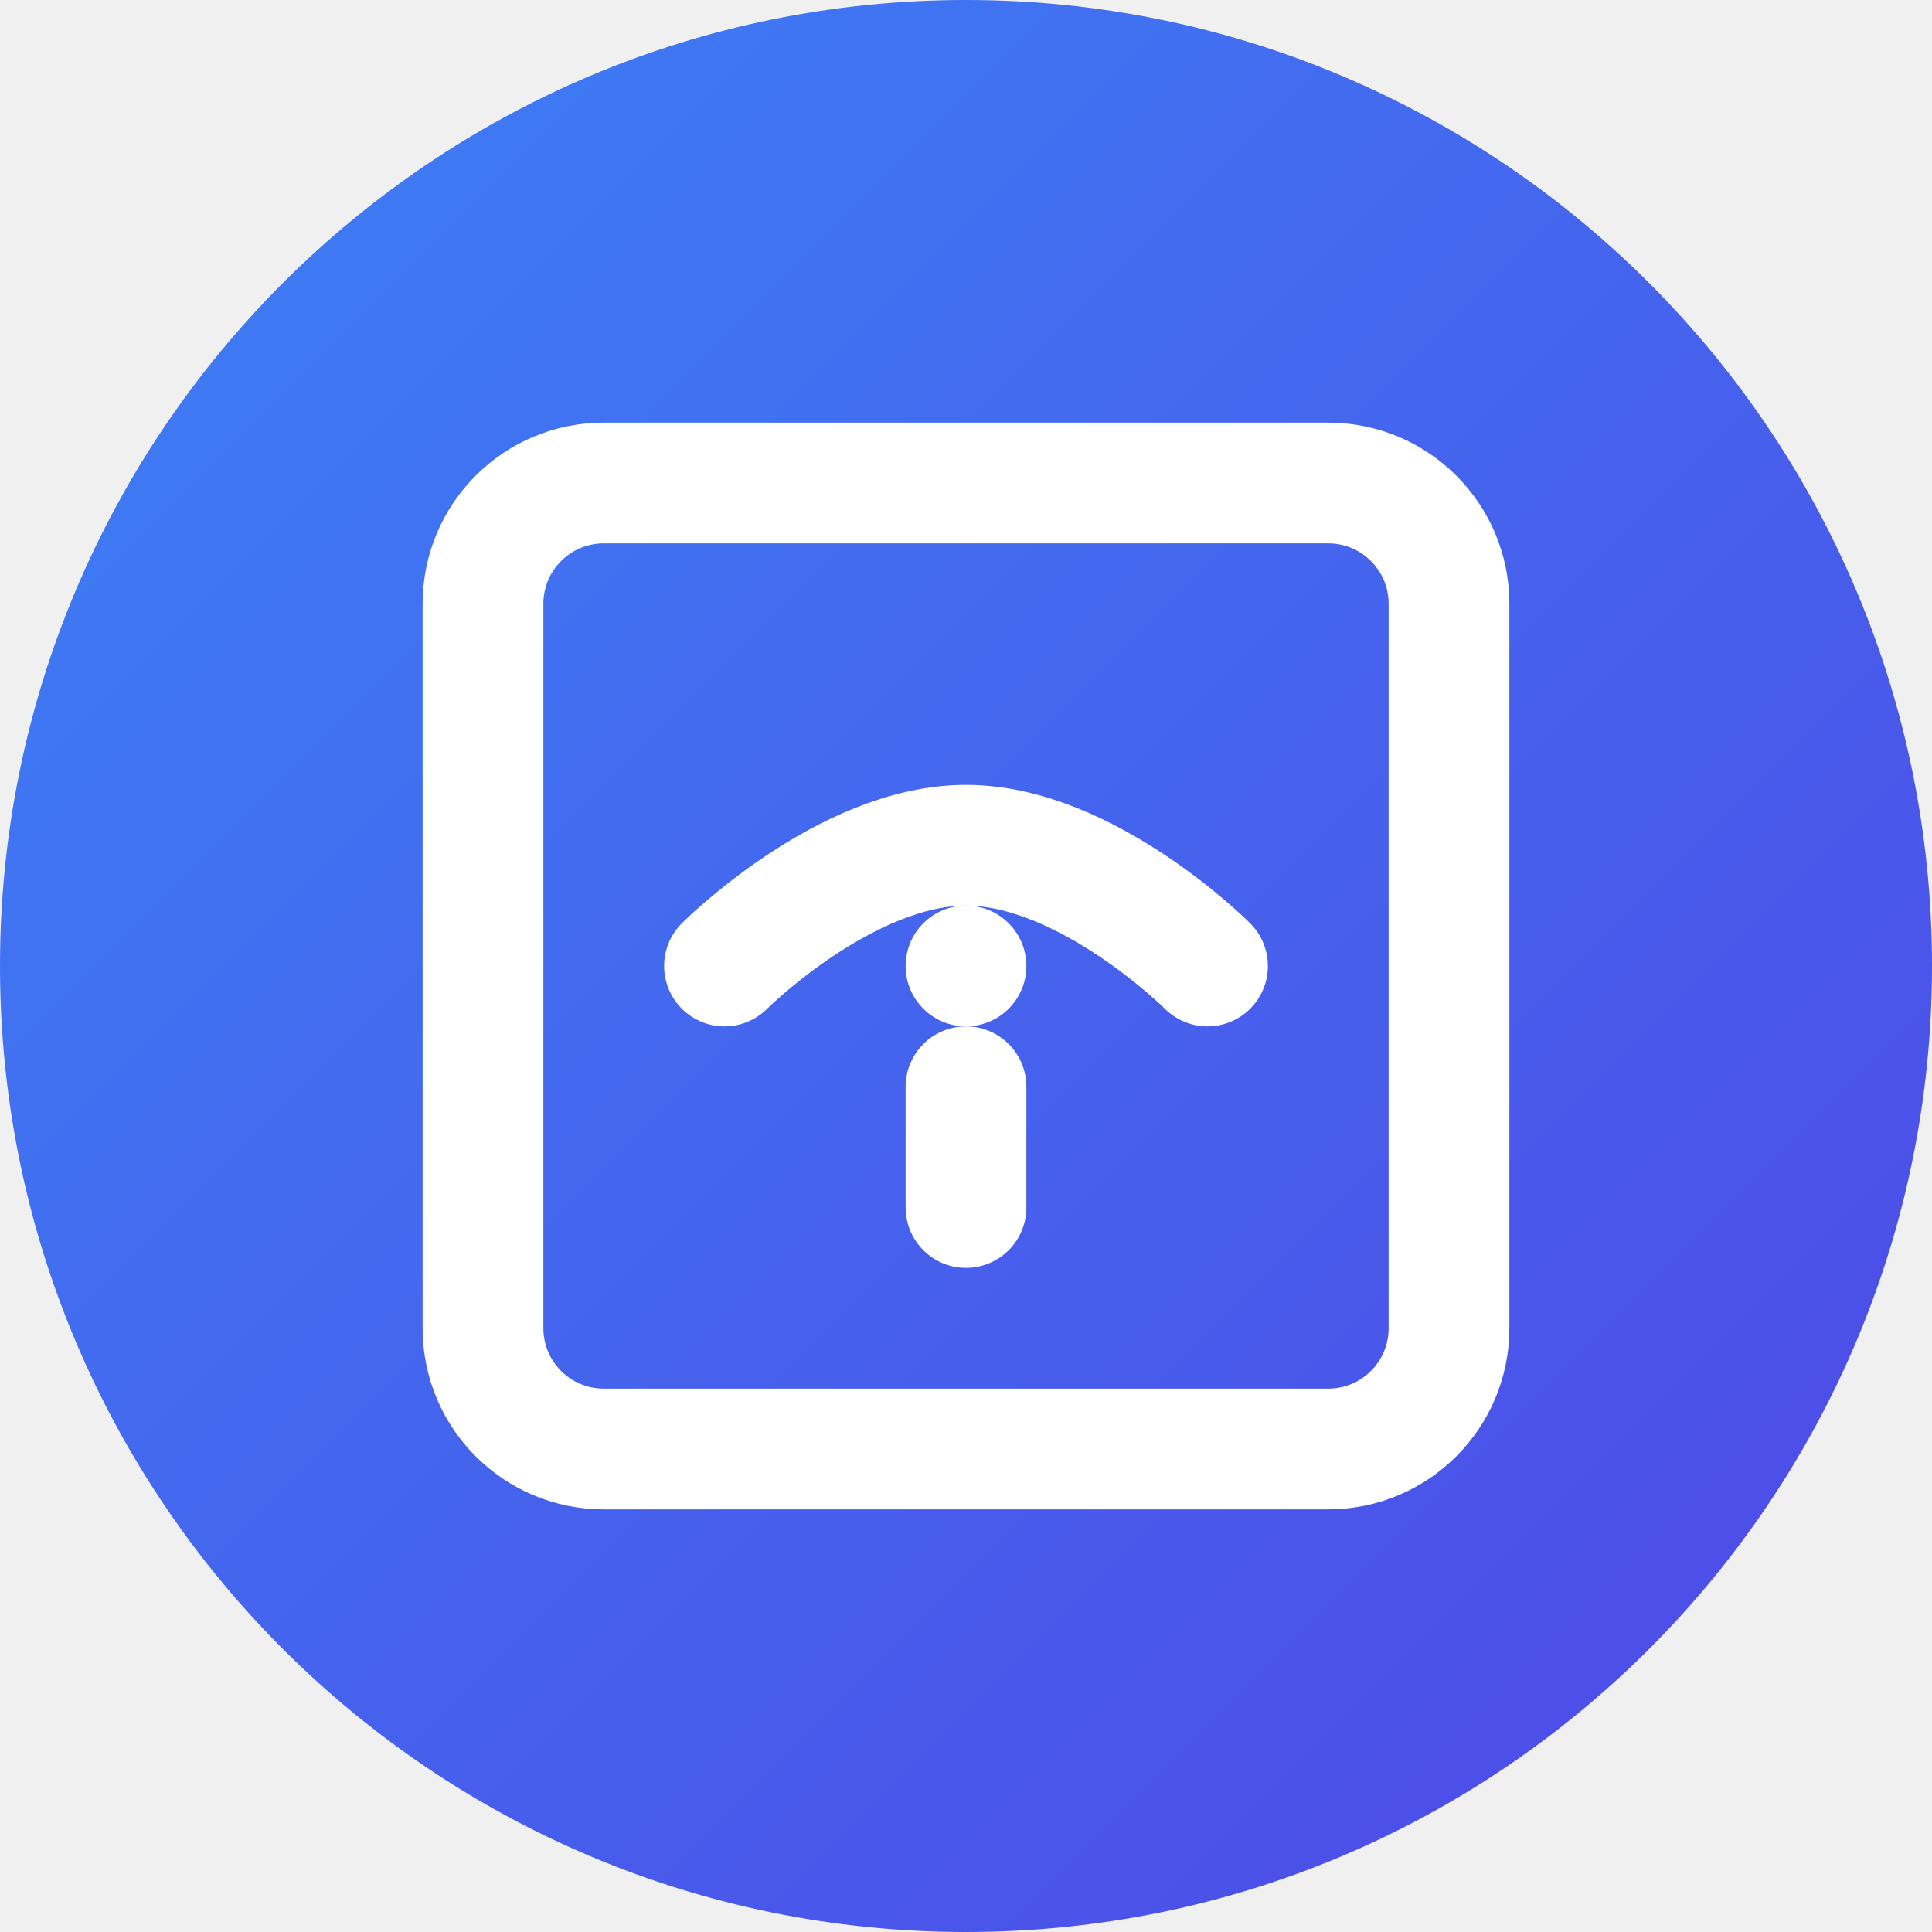
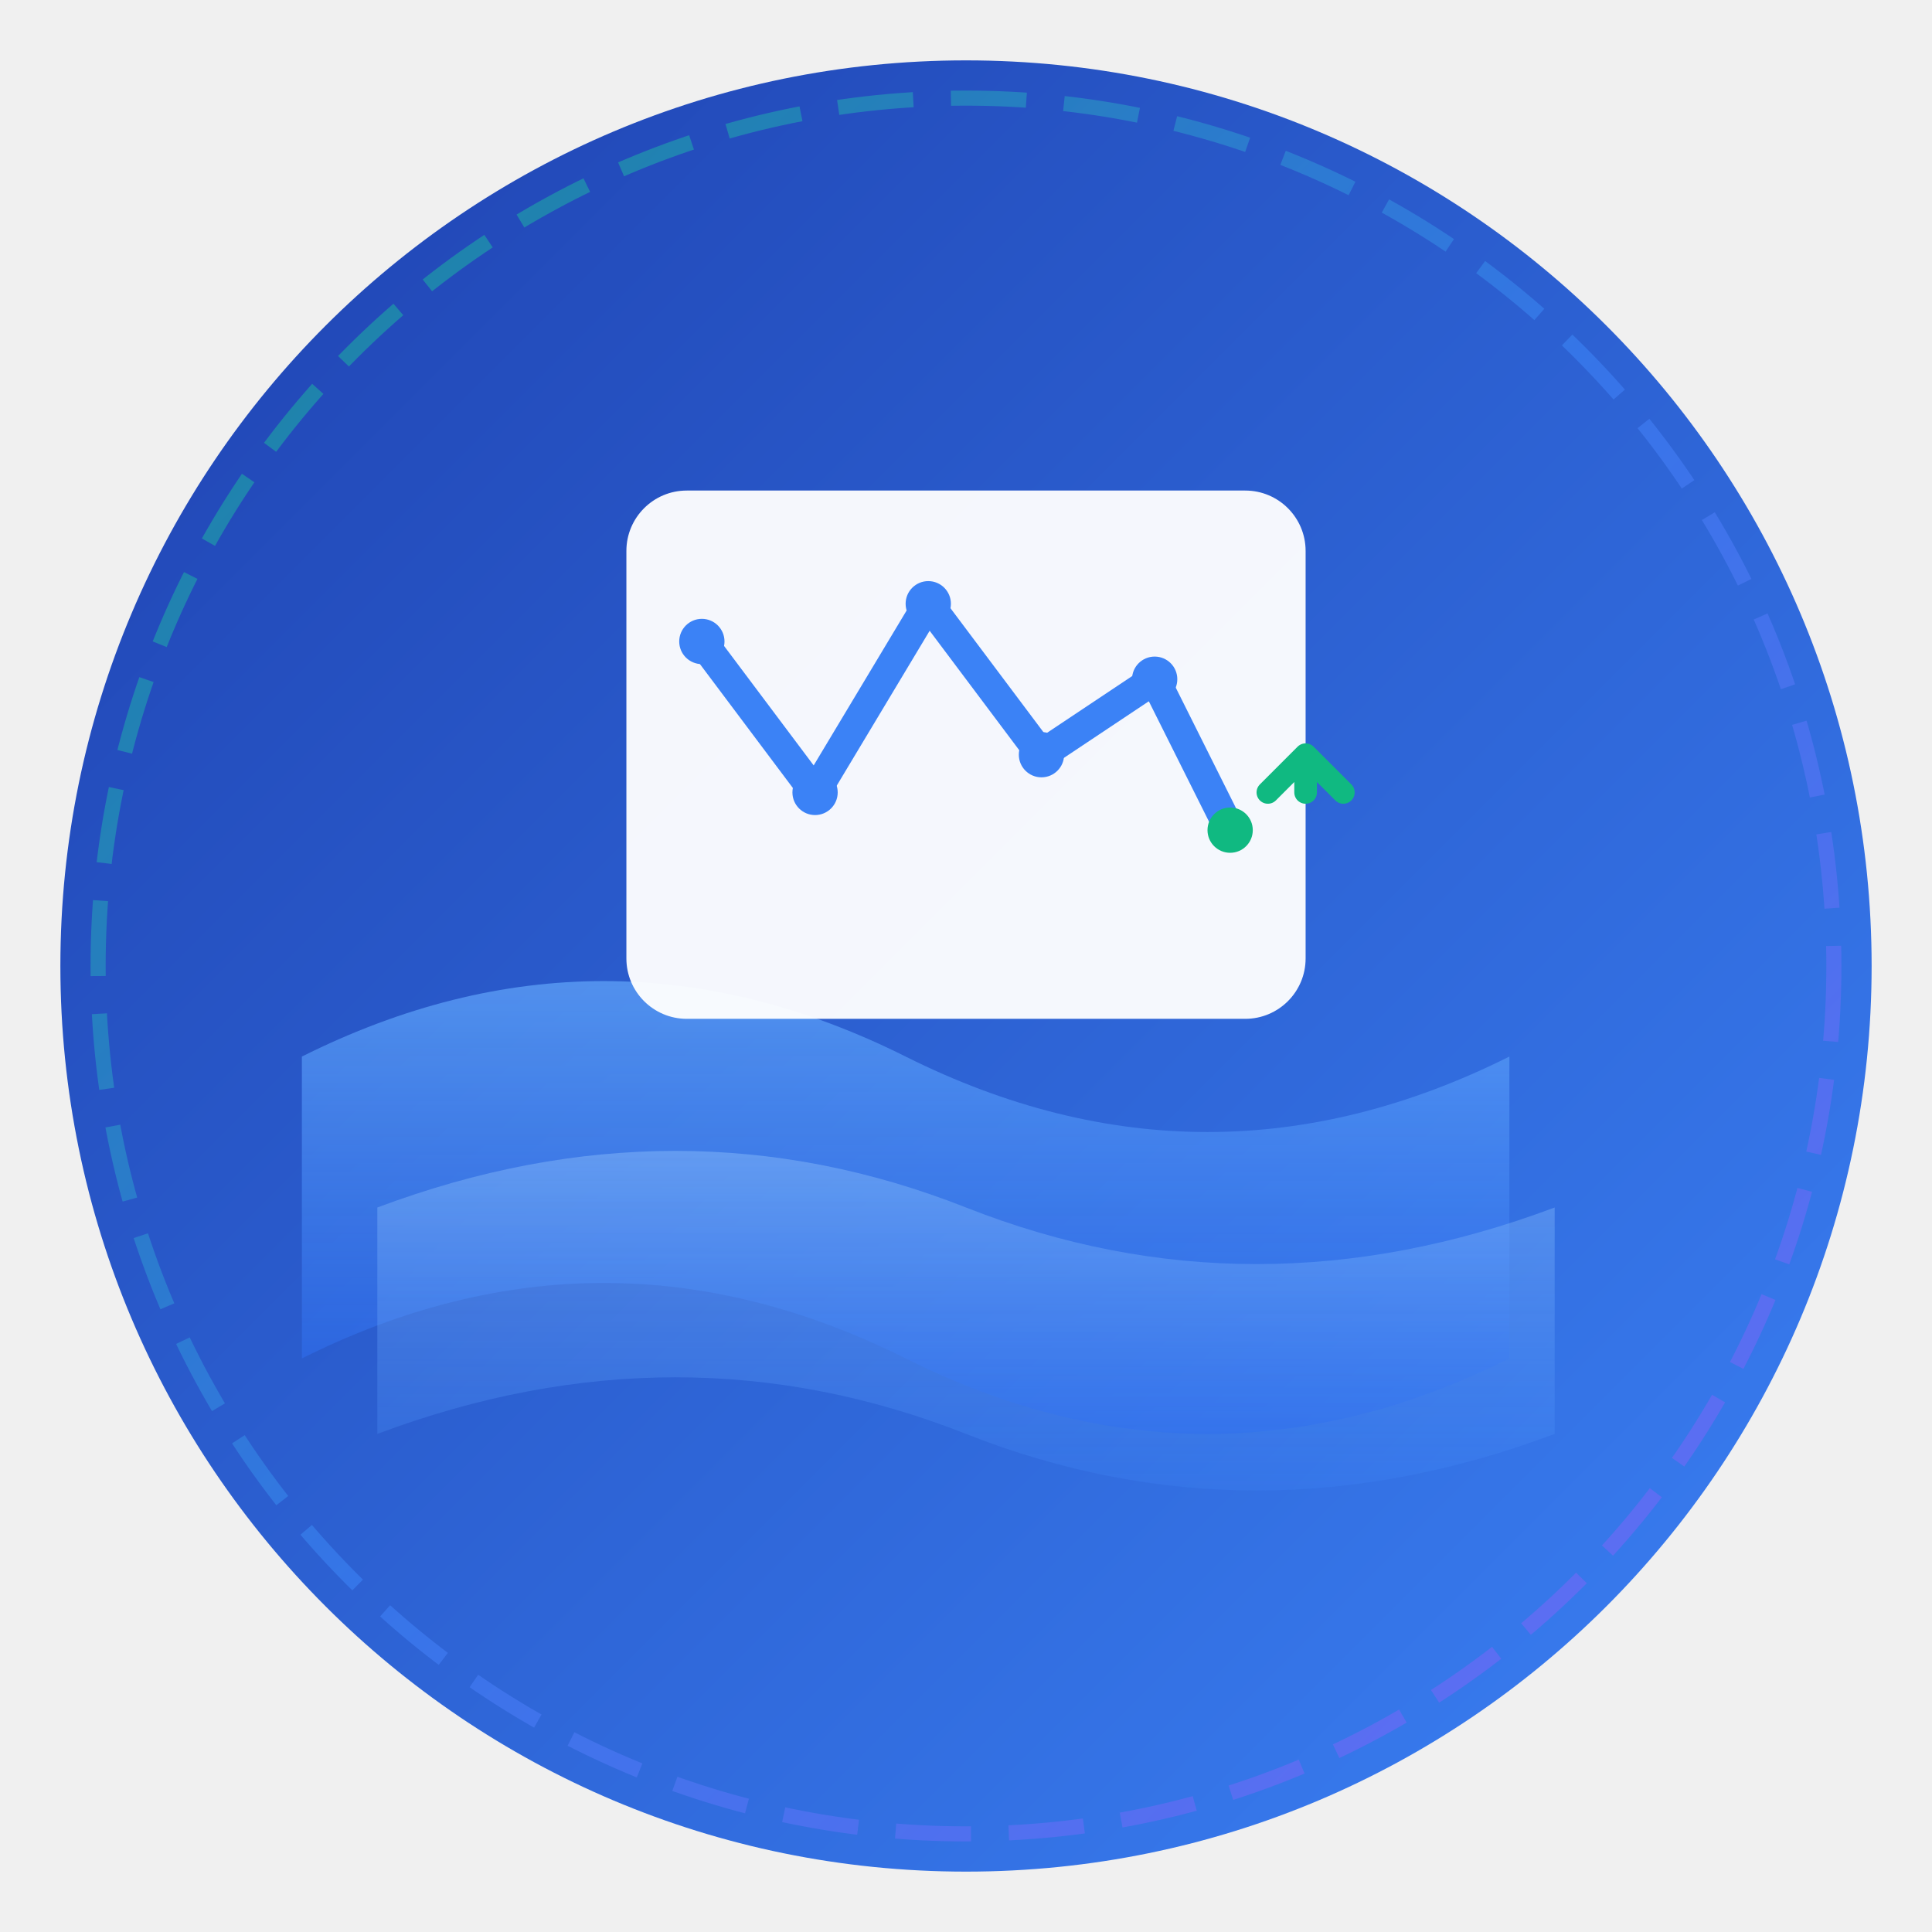
- <svg xmlns="http://www.w3.org/2000/svg" width="32" height="32" viewBox="0 0 32 32" fill="none">
-   <circle cx="16" cy="16" r="16" fill="url(#gradient)" />
-   <rect x="8" y="8" width="16" height="16" rx="2" stroke="white" stroke-width="2" stroke-linecap="round" stroke-linejoin="round" />
-   <path d="M12 16C12 16 14 14 16 14C18 14 20 16 20 16" stroke="white" stroke-width="2" stroke-linecap="round" stroke-linejoin="round" />
-   <circle cx="16" cy="16" r="1" fill="white" />
-   <path d="M16 18V20" stroke="white" stroke-width="2" stroke-linecap="round" stroke-linejoin="round" />
+ <svg xmlns="http://www.w3.org/2000/svg" viewBox="0 0 256 256" fill="none">
+   <circle cx="128" cy="128" r="120" fill="url(#gradient-bg)" />
+   <path d="M 40 140 Q 80 120, 120 140 T 200 140 L 200 180 Q 160 200, 120 180 T 40 180 Z" fill="url(#wave-gradient)" opacity="0.9" />
+   <path d="M 50 160 Q 90 145, 128 160 T 206 160 L 206 190 Q 166 205, 128 190 T 50 190 Z" fill="url(#wave-gradient-2)" opacity="0.7" />
+   <g transform="translate(128, 100)">
+     <rect x="-45" y="-35" width="90" height="70" rx="8" fill="white" opacity="0.95" />
+     <polyline points="-35,-15 -20,5 -5,-20 10,0 25,-10 35,10" stroke="#3B82F6" stroke-width="4" fill="none" stroke-linecap="round" stroke-linejoin="round" />
+     <circle cx="-35" cy="-15" r="3" fill="#3B82F6" />
+     <circle cx="-20" cy="5" r="3" fill="#3B82F6" />
+     <circle cx="-5" cy="-20" r="3" fill="#3B82F6" />
+     <circle cx="10" cy="0" r="3" fill="#3B82F6" />
+     <circle cx="25" cy="-10" r="3" fill="#3B82F6" />
+     <circle cx="35" cy="10" r="3" fill="#10B981" />
+     <path d="M 40 5 L 45 0 L 45 5 M 45 0 L 50 5" stroke="#10B981" stroke-width="3" stroke-linecap="round" stroke-linejoin="round" fill="none" />
+   </g>
+   <circle cx="128" cy="128" r="115" stroke="url(#ring-gradient)" stroke-width="2" fill="none" stroke-dasharray="10 5" opacity="0.6">
+     <animateTransform attributeName="transform" attributeType="XML" type="rotate" from="0 128 128" to="360 128 128" dur="60s" repeatCount="indefinite" />
+   </circle>
  <defs>
-     <linearGradient id="gradient" x1="0" y1="0" x2="32" y2="32" gradientUnits="userSpaceOnUse">
-       <stop offset="0%" stop-color="#3B82F6" />
-       <stop offset="100%" stop-color="#4F46E5" />
+     <linearGradient id="gradient-bg" x1="0%" y1="0%" x2="100%" y2="100%">
+       <stop offset="0%" style="stop-color:#1E40AF;stop-opacity:1" />
+       <stop offset="100%" style="stop-color:#3B82F6;stop-opacity:1" />
+     </linearGradient>
+     <linearGradient id="wave-gradient" x1="0%" y1="0%" x2="0%" y2="100%">
+       <stop offset="0%" style="stop-color:#60A5FA;stop-opacity:0.8" />
+       <stop offset="100%" style="stop-color:#2563EB;stop-opacity:0.6" />
+     </linearGradient>
+     <linearGradient id="wave-gradient-2" x1="0%" y1="0%" x2="0%" y2="100%">
+       <stop offset="0%" style="stop-color:#93C5FD;stop-opacity:0.6" />
+       <stop offset="100%" style="stop-color:#3B82F6;stop-opacity:0.4" />
+     </linearGradient>
+     <linearGradient id="ring-gradient" x1="0%" y1="0%" x2="100%" y2="100%">
+       <stop offset="0%" style="stop-color:#10B981;stop-opacity:1" />
+       <stop offset="50%" style="stop-color:#3B82F6;stop-opacity:1" />
+       <stop offset="100%" style="stop-color:#8B5CF6;stop-opacity:1" />
    </linearGradient>
  </defs>
</svg>
